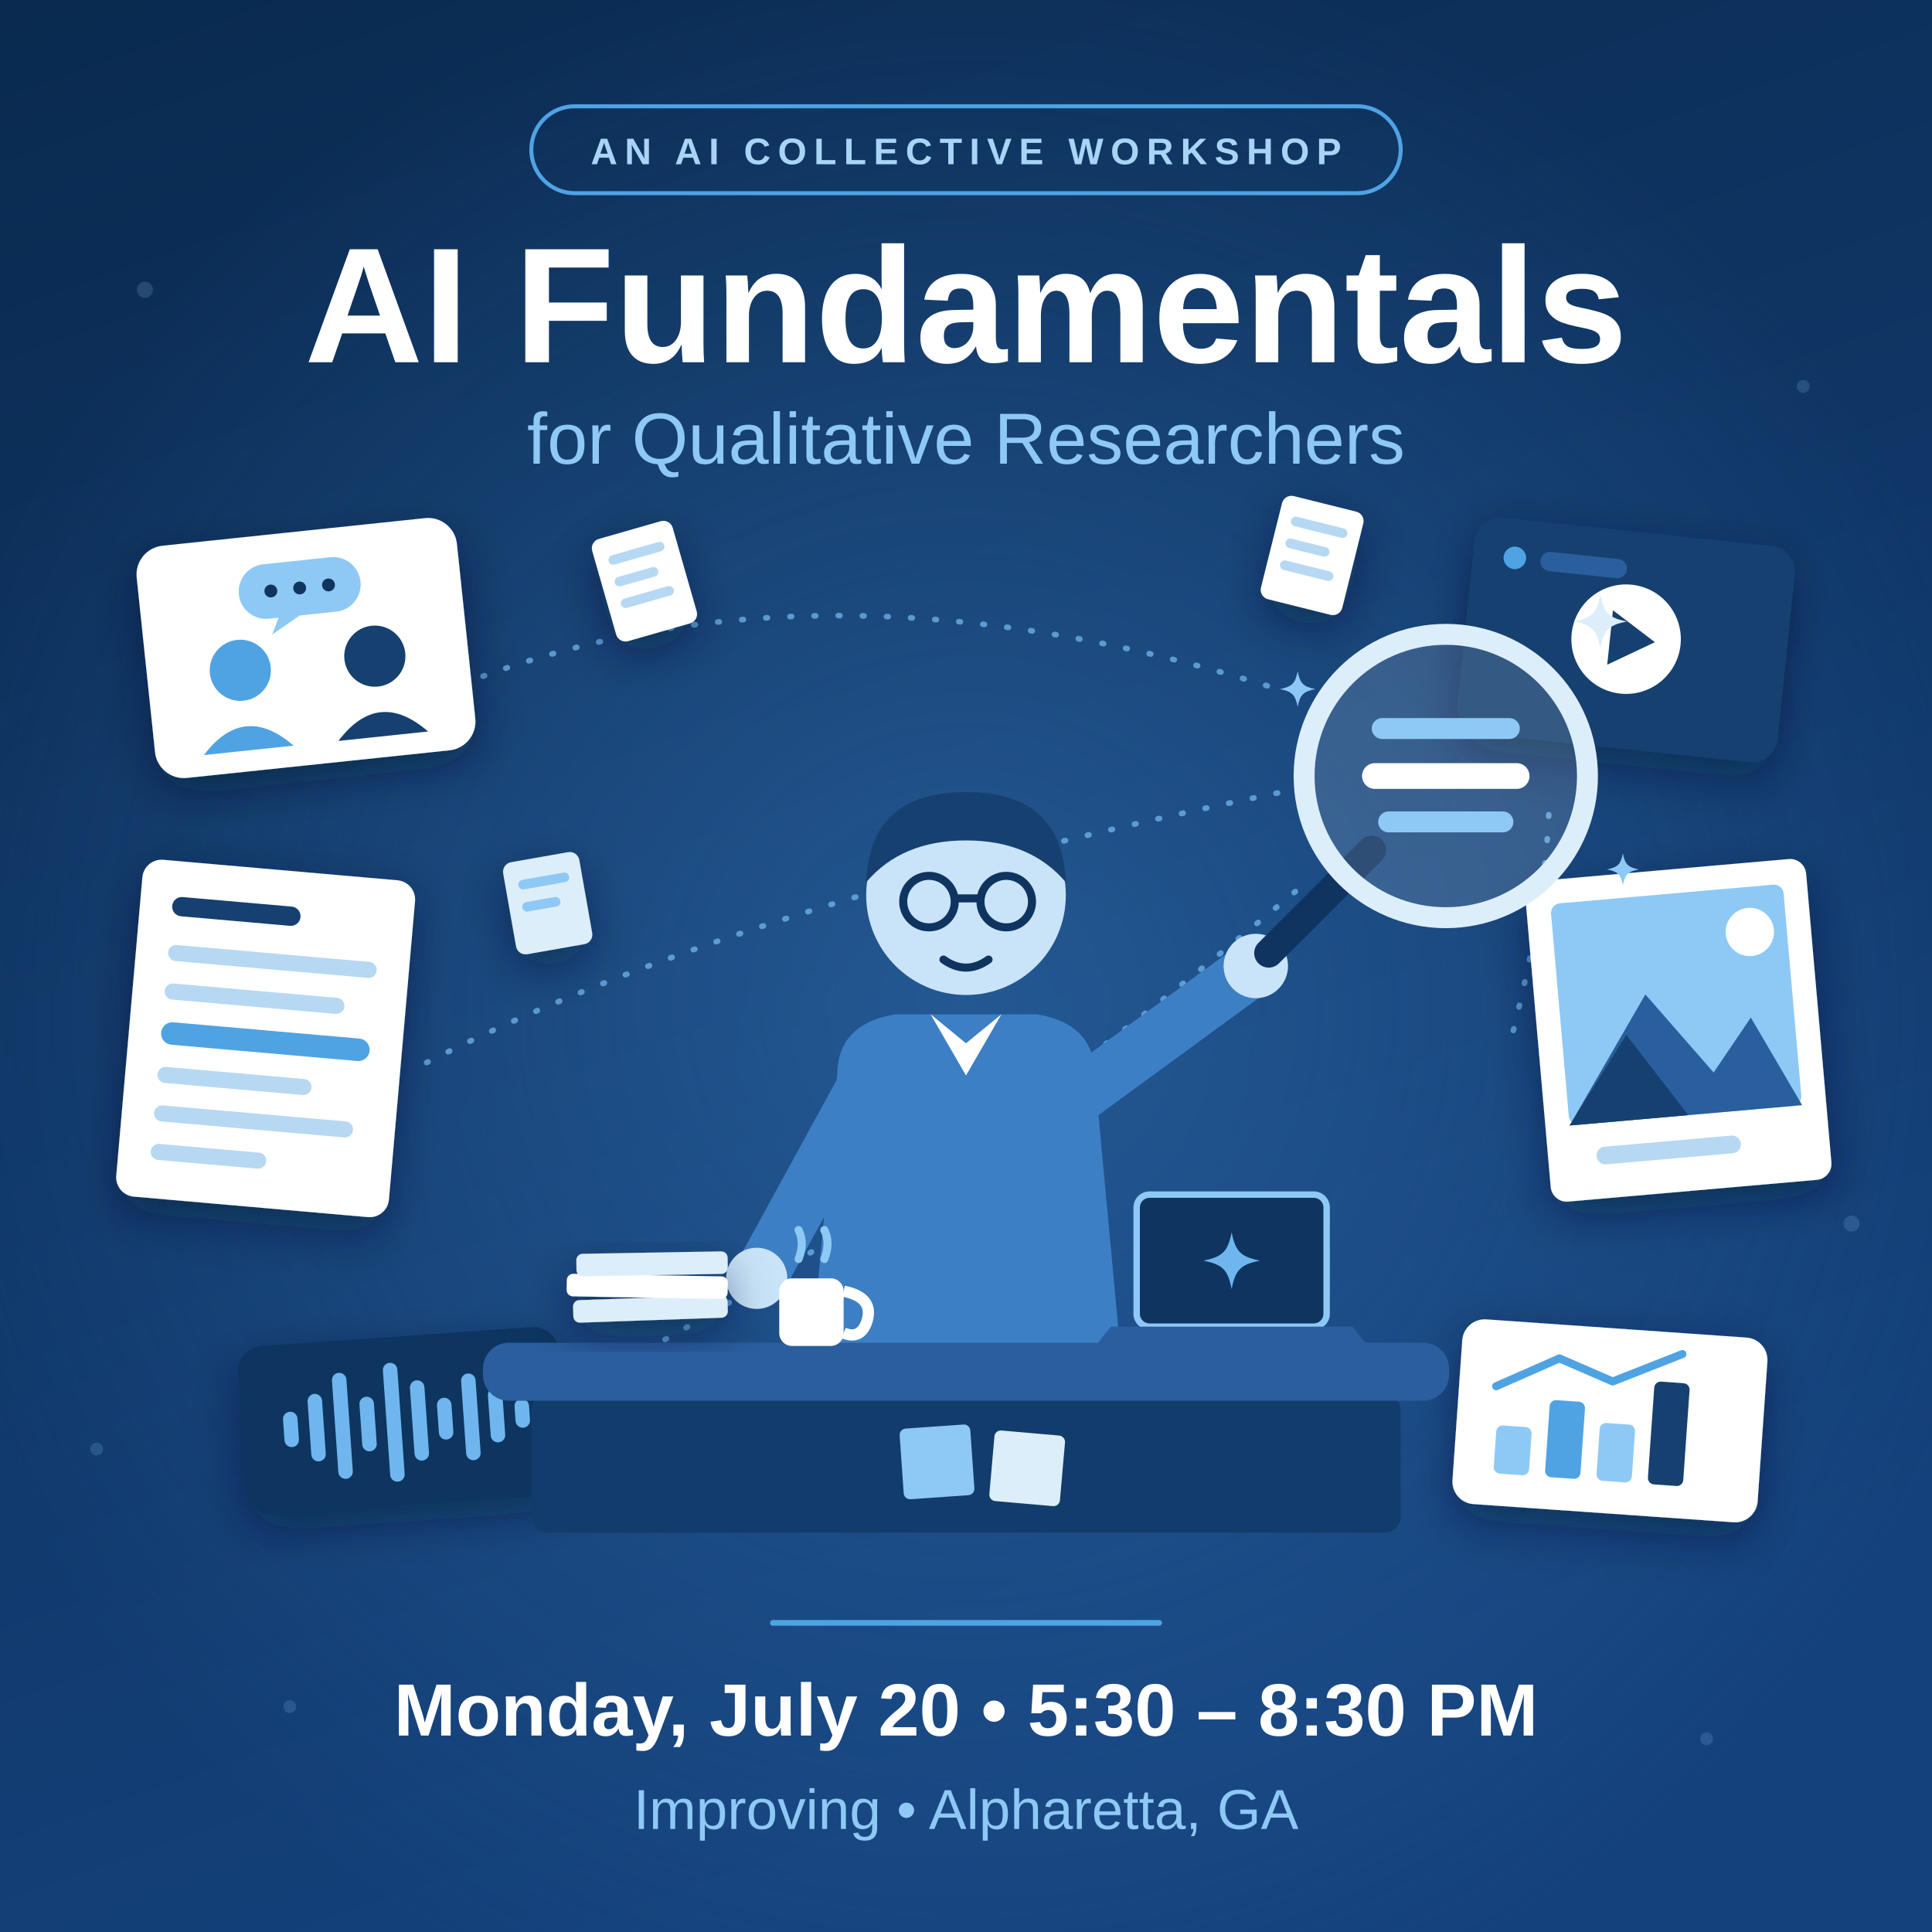
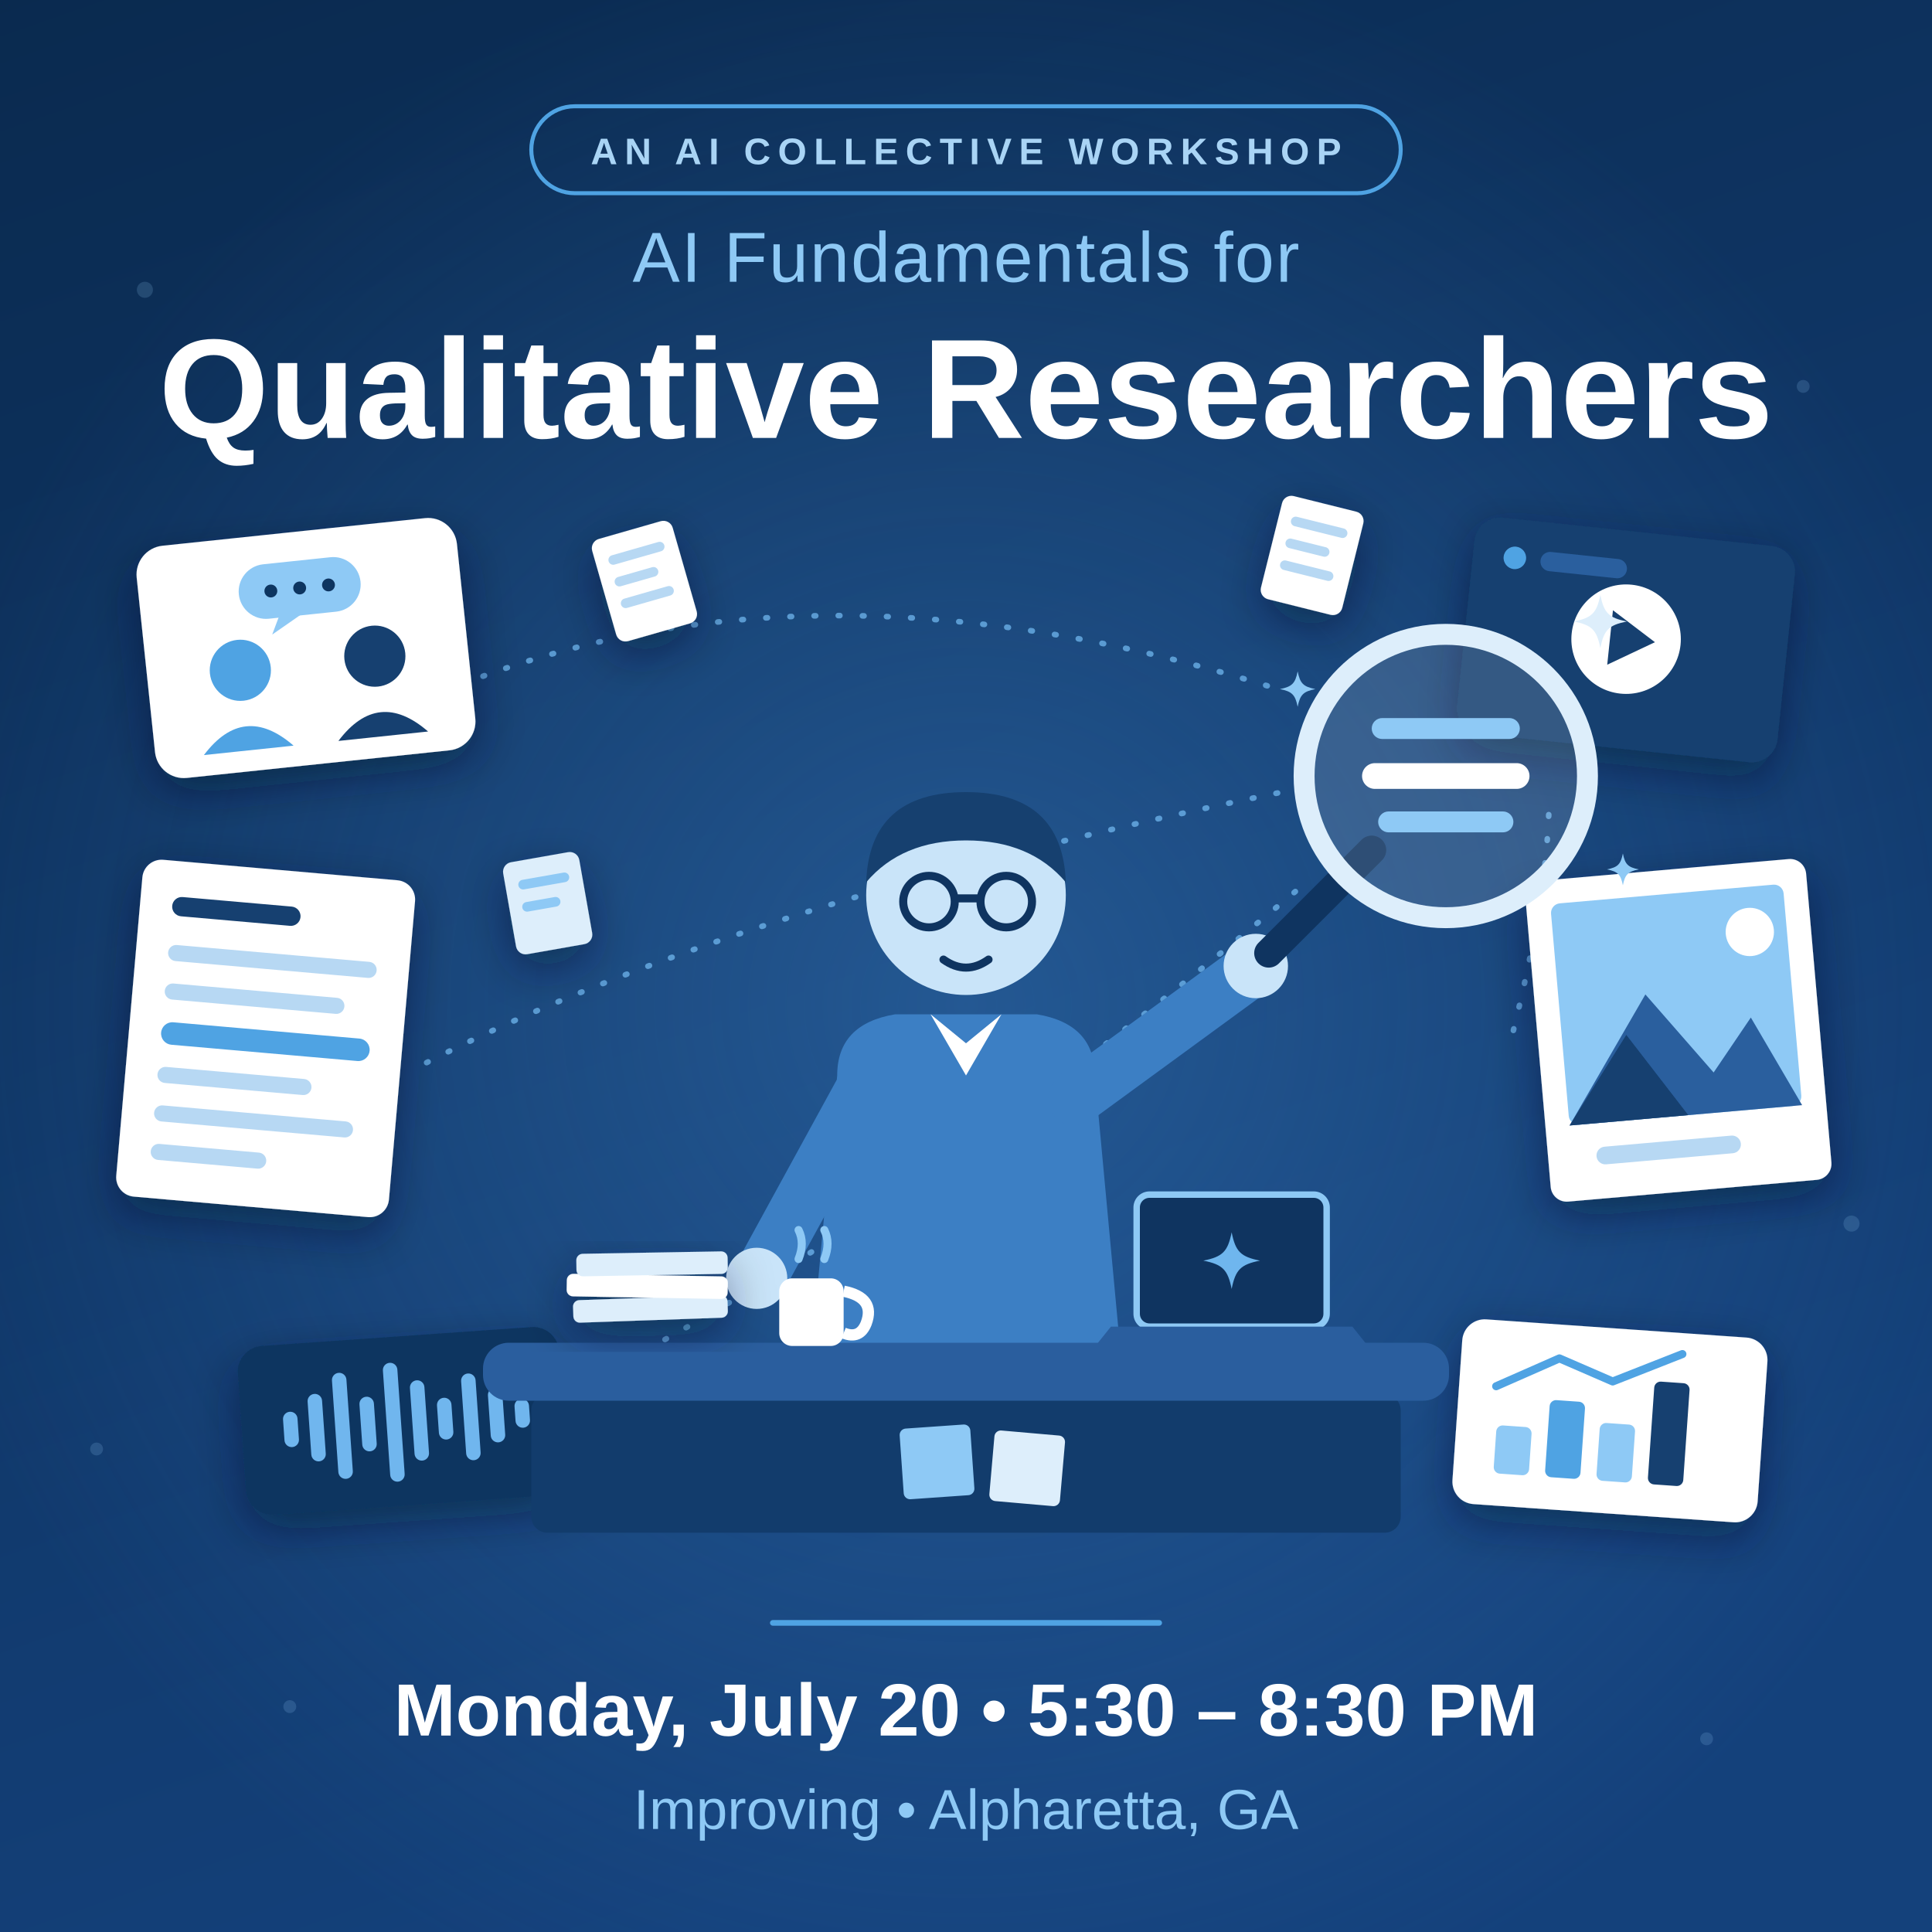
<svg xmlns="http://www.w3.org/2000/svg" width="1200" height="1200" viewBox="0 0 1200 1200" font-family="Liberation Sans, Arial, Helvetica, sans-serif">
  <defs>
    <linearGradient id="bg" x1="0" y1="0" x2="0.35" y2="1">
      <stop offset="0" stop-color="#0A2A4F" />
      <stop offset="1" stop-color="#14417B" />
    </linearGradient>
    <radialGradient id="glow" cx="0.5" cy="0.52" r="0.55">
      <stop offset="0" stop-color="#3C7FC4" stop-opacity="0.45" />
      <stop offset="1" stop-color="#3C7FC4" stop-opacity="0" />
    </radialGradient>
    <filter id="shadow" x="-30%" y="-30%" width="160%" height="160%">
      <feDropShadow dx="0" dy="10" stdDeviation="14" flood-color="#04162B" flood-opacity="0.45" />
    </filter>
    <path id="spark" d="M0,-11 C1.5,-3.5 3.5,-1.5 11,0 C3.5,1.5 1.5,3.5 0,11 C-1.5,3.5 -3.5,1.5 -11,0 C-3.5,-1.5 -1.5,-3.5 0,-11 Z" />
  </defs>
  <rect width="1200" height="1200" fill="url(#bg)" />
  <rect width="1200" height="1200" fill="url(#glow)" />
  <g fill="#8EC9F5" opacity="0.18">
    <circle cx="90" cy="180" r="5" />
    <circle cx="1120" cy="240" r="4" />
    <circle cx="1150" cy="760" r="5" />
    <circle cx="60" cy="900" r="4" />
    <circle cx="180" cy="1060" r="4" />
    <circle cx="1060" cy="1080" r="4" />
  </g>
  <g text-anchor="middle">
    <rect x="330" y="66" width="540" height="54" rx="27" fill="none" stroke="#4FA3E3" stroke-width="2.5" />
    <text x="600" y="102" font-size="23" letter-spacing="4.5" fill="#A9D4F5" font-weight="bold">AN AI COLLECTIVE WORKSHOP</text>
-     <text x="600" y="225" font-size="102" font-weight="bold" fill="#FFFFFF">AI Fundamentals</text>
-     <text x="600" y="288" font-size="45" fill="#8EC9F5">for Qualitative Researchers</text>
+     <text x="600" y="175" font-size="44" letter-spacing="1" fill="#8EC9F5">AI Fundamentals for</text>
+     <text x="600" y="272" font-size="88" font-weight="bold" fill="#FFFFFF">Qualitative Researchers</text>
  </g>
  <g fill="none" stroke="#6FB6EE" stroke-width="3.5" stroke-dasharray="1 14" stroke-linecap="round" opacity="0.75">
    <path d="M 300 420 Q 520 340 800 430" />
    <path d="M 265 660 Q 460 560 806 490" />
    <path d="M 360 860 Q 560 760 815 545" />
    <path d="M 940 640 Q 960 560 962 505" />
  </g>
  <g transform="rotate(-6 190 402)" filter="url(#shadow)">
    <rect x="90" y="330" width="200" height="145" rx="18" fill="#FFFFFF" />
    <circle cx="148" cy="412" r="19" fill="#4FA3E3" />
    <path d="M 120 462 Q 148 432 176 462 Z" fill="#4FA3E3" />
    <circle cx="232" cy="412" r="19" fill="#16406F" />
    <path d="M 204 462 Q 232 432 260 462 Z" fill="#16406F" />
    <rect x="152" y="348" width="76" height="34" rx="17" fill="#8EC9F5" />
    <path d="M 176 380 L 170 392 L 190 381 Z" fill="#8EC9F5" />
    <circle cx="172" cy="365" r="4" fill="#0F3460" />
    <circle cx="190" cy="365" r="4" fill="#0F3460" />
    <circle cx="208" cy="365" r="4" fill="#0F3460" />
  </g>
  <g transform="rotate(5 165 645)" filter="url(#shadow)">
    <rect x="80" y="540" width="170" height="210" rx="12" fill="#FFFFFF" />
    <rect x="100" y="562" width="80" height="12" rx="6" fill="#16406F" />
    <rect x="100" y="592" width="130" height="10" rx="5" fill="#B7D8F3" />
    <rect x="100" y="616" width="112" height="10" rx="5" fill="#B7D8F3" />
    <rect x="100" y="640" width="130" height="14" rx="7" fill="#4FA3E3" />
    <rect x="100" y="668" width="96" height="10" rx="5" fill="#B7D8F3" />
    <rect x="100" y="692" width="124" height="10" rx="5" fill="#B7D8F3" />
    <rect x="100" y="716" width="72" height="10" rx="5" fill="#B7D8F3" />
  </g>
  <g transform="rotate(-4 250 882)" filter="url(#shadow)">
    <rect x="150" y="830" width="200" height="105" rx="16" fill="#0F3460" />
    <g fill="#6FB6EE">
      <rect x="176" y="872" width="9" height="22" rx="4.5" />
      <rect x="192" y="862" width="9" height="42" rx="4.5" />
      <rect x="208" y="850" width="9" height="66" rx="4.5" />
      <rect x="224" y="866" width="9" height="34" rx="4.5" />
      <rect x="240" y="846" width="9" height="74" rx="4.5" />
      <rect x="256" y="858" width="9" height="50" rx="4.5" />
      <rect x="272" y="870" width="9" height="26" rx="4.5" />
      <rect x="288" y="856" width="9" height="54" rx="4.5" />
      <rect x="304" y="866" width="9" height="34" rx="4.5" />
      <rect x="320" y="874" width="9" height="18" rx="4.5" />
    </g>
  </g>
  <g transform="rotate(6 1010 397)" filter="url(#shadow)">
    <rect x="910" y="330" width="200" height="135" rx="16" fill="#16406F" />
    <circle cx="1010" cy="397" r="34" fill="#FFFFFF" />
    <path d="M 1000 380 L 1028 397 L 1000 414 Z" fill="#16406F" />
    <circle cx="936" cy="354" r="7" fill="#4FA3E3" />
    <rect x="952" y="348" width="54" height="12" rx="6" fill="#2A5E9E" />
  </g>
  <g transform="rotate(-5 1042 640)" filter="url(#shadow)">
    <rect x="955" y="540" width="175" height="200" rx="10" fill="#FFFFFF" />
    <rect x="970" y="555" width="145" height="138" rx="6" fill="#8EC9F5" />
    <circle cx="1092" cy="583" r="15" fill="#FFFFFF" />
    <path d="M 970 693 L 1024 616 L 1062 668 L 1088 636 L 1115 693 Z" fill="#2A5E9E" />
    <path d="M 970 693 L 1010 640 L 1044 693 Z" fill="#16406F" />
    <rect x="985" y="708" width="90" height="11" rx="5.5" fill="#B7D8F3" />
  </g>
  <g transform="rotate(4 1000 882)" filter="url(#shadow)">
    <rect x="905" y="825" width="190" height="115" rx="14" fill="#FFFFFF" />
    <rect x="930" y="890" width="22" height="30" rx="4" fill="#8EC9F5" />
    <rect x="962" y="872" width="22" height="48" rx="4" fill="#4FA3E3" />
    <rect x="994" y="884" width="22" height="36" rx="4" fill="#8EC9F5" />
    <rect x="1026" y="856" width="22" height="64" rx="4" fill="#16406F" />
    <path d="M 928 866 L 966 846 L 1000 858 L 1042 838" fill="none" stroke="#4FA3E3" stroke-width="5" stroke-linecap="round" stroke-linejoin="round" />
  </g>
  <g filter="url(#shadow)">
    <g transform="rotate(-16 400 360)">
      <rect x="374" y="328" width="52" height="66" rx="6" fill="#FFFFFF" />
      <rect x="382" y="340" width="36" height="6" rx="3" fill="#B7D8F3" />
      <rect x="382" y="354" width="28" height="6" rx="3" fill="#B7D8F3" />
      <rect x="382" y="368" width="34" height="6" rx="3" fill="#B7D8F3" />
    </g>
    <g transform="rotate(14 815 345)">
      <rect x="789" y="312" width="52" height="66" rx="6" fill="#FFFFFF" />
      <rect x="797" y="324" width="36" height="6" rx="3" fill="#B7D8F3" />
      <rect x="797" y="338" width="28" height="6" rx="3" fill="#B7D8F3" />
      <rect x="797" y="352" width="34" height="6" rx="3" fill="#B7D8F3" />
    </g>
    <g transform="rotate(-10 340 560)">
      <rect x="316" y="532" width="48" height="58" rx="6" fill="#DDEEFB" />
      <rect x="324" y="544" width="32" height="6" rx="3" fill="#8EC9F5" />
      <rect x="324" y="558" width="24" height="6" rx="3" fill="#8EC9F5" />
    </g>
  </g>
  <g>
    <path d="M 520 668 Q 520 636 556 630 L 644 630 Q 680 636 680 668 L 696 840 L 504 840 Z" fill="#3C7FC4" />
    <path d="M 578 630 L 600 668 L 622 630 L 600 648 Z" fill="#FFFFFF" />
    <circle cx="600" cy="556" r="62" fill="#C9E4F9" />
    <path d="M 538 548 Q 540 492 600 492 Q 660 492 662 548 Q 640 522 600 522 Q 560 522 538 548 Z" fill="#16406F" />
    <circle cx="577" cy="560" r="16" fill="none" stroke="#0F3460" stroke-width="5" />
    <circle cx="625" cy="560" r="16" fill="none" stroke="#0F3460" stroke-width="5" />
    <line x1="593" y1="558" x2="609" y2="558" stroke="#0F3460" stroke-width="5" />
    <path d="M 586 596 Q 600 606 614 596" fill="none" stroke="#0F3460" stroke-width="5" stroke-linecap="round" />
    <path d="M 534 680 L 476 786" stroke="#3C7FC4" stroke-width="34" stroke-linecap="round" fill="none" />
    <circle cx="470" cy="794" r="19" fill="#C9E4F9" />
    <path d="M 668 682 L 772 606" stroke="#3C7FC4" stroke-width="34" stroke-linecap="round" fill="none" />
    <circle cx="780" cy="600" r="20" fill="#C9E4F9" />
    <line x1="788" y1="592" x2="852" y2="528" stroke="#0F3460" stroke-width="18" stroke-linecap="round" />
    <circle cx="898" cy="482" r="88" fill="#FFFFFF" fill-opacity="0.13" stroke="#DDEEFB" stroke-width="13" />
    <rect x="852" y="446" width="92" height="13" rx="6.5" fill="#8EC9F5" />
    <rect x="846" y="474" width="104" height="16" rx="8" fill="#FFFFFF" />
    <rect x="856" y="504" width="84" height="13" rx="6.5" fill="#8EC9F5" />
  </g>
  <g fill="#DDEEFB">
    <use href="#spark" transform="translate(994 386) scale(1.5)" />
    <use href="#spark" transform="translate(1008 540) scale(0.9)" fill="#8EC9F5" />
    <use href="#spark" transform="translate(806 428) scale(1.0)" fill="#8EC9F5" />
  </g>
  <g>
    <rect x="330" y="866" width="540" height="86" rx="10" fill="#123C6C" />
    <rect x="300" y="834" width="600" height="36" rx="16" fill="#2A5E9E" />
    <g filter="url(#shadow)">
      <rect x="356" y="806" width="96" height="14" rx="4" fill="#DDEEFB" transform="rotate(-2 404 813)" />
      <rect x="352" y="792" width="100" height="14" rx="4" fill="#FFFFFF" transform="rotate(1 402 799)" />
      <rect x="358" y="778" width="94" height="14" rx="4" fill="#DDEEFB" transform="rotate(-1 405 785)" />
    </g>
    <g>
      <rect x="484" y="794" width="40" height="42" rx="8" fill="#FFFFFF" />
      <path d="M 524 802 Q 544 806 538 822 Q 534 832 524 828" fill="none" stroke="#FFFFFF" stroke-width="7" />
      <path d="M 496 782 Q 500 772 496 764 M 512 782 Q 516 772 512 764" stroke="#8EC9F5" stroke-width="5" fill="none" stroke-linecap="round" />
    </g>
    <g>
      <rect x="706" y="742" width="118" height="82" rx="8" fill="#0F3460" stroke="#8EC9F5" stroke-width="4" />
      <use href="#spark" transform="translate(765 783) scale(1.6)" fill="#6FB6EE" />
      <path d="M 690 824 L 840 824 L 856 844 L 674 844 Z" fill="#2A5E9E" />
    </g>
    <rect x="560" y="886" width="44" height="44" rx="4" fill="#8EC9F5" transform="rotate(-4 582 908)" />
    <rect x="616" y="890" width="44" height="44" rx="4" fill="#DDEEFB" transform="rotate(5 638 912)" />
  </g>
  <g text-anchor="middle">
    <line x1="480" y1="1008" x2="720" y2="1008" stroke="#4FA3E3" stroke-width="3.5" stroke-linecap="round" />
    <text x="600" y="1078" font-size="46" font-weight="bold" fill="#FFFFFF">Monday, July 20  •  5:30 – 8:30 PM</text>
    <text x="600" y="1136" font-size="35" fill="#8EC9F5">Improving  •  Alpharetta, GA</text>
  </g>
</svg>
